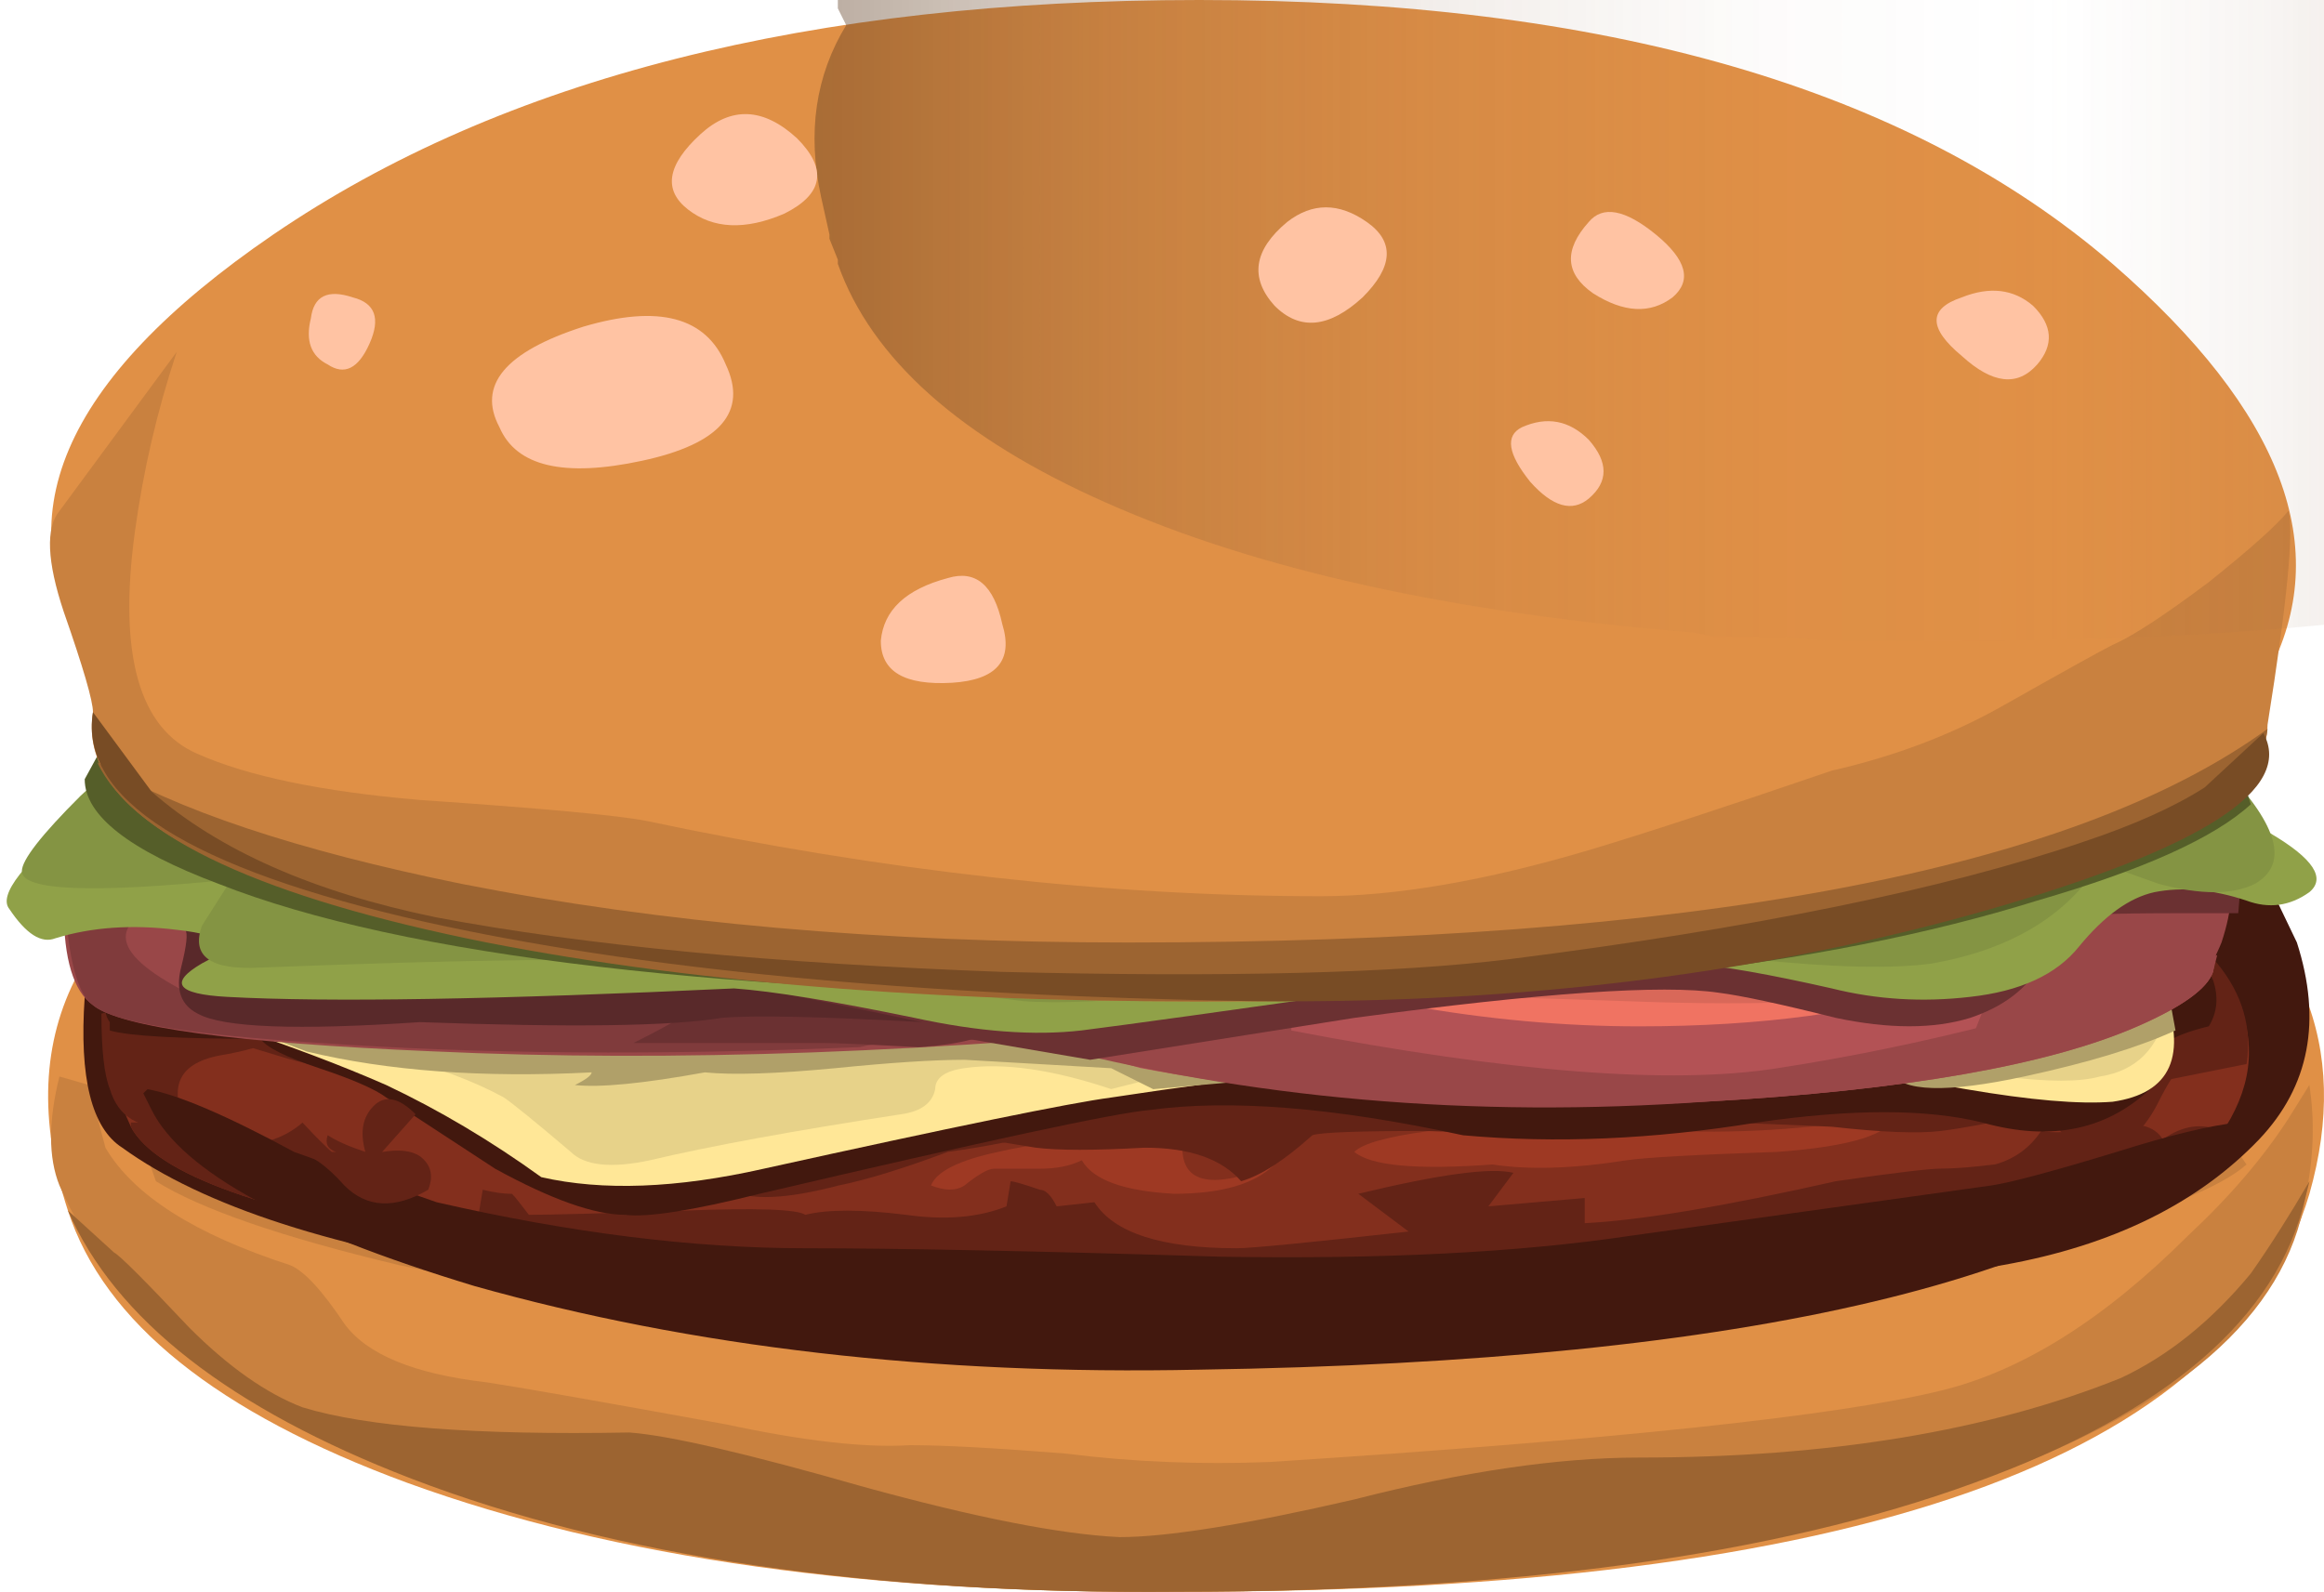
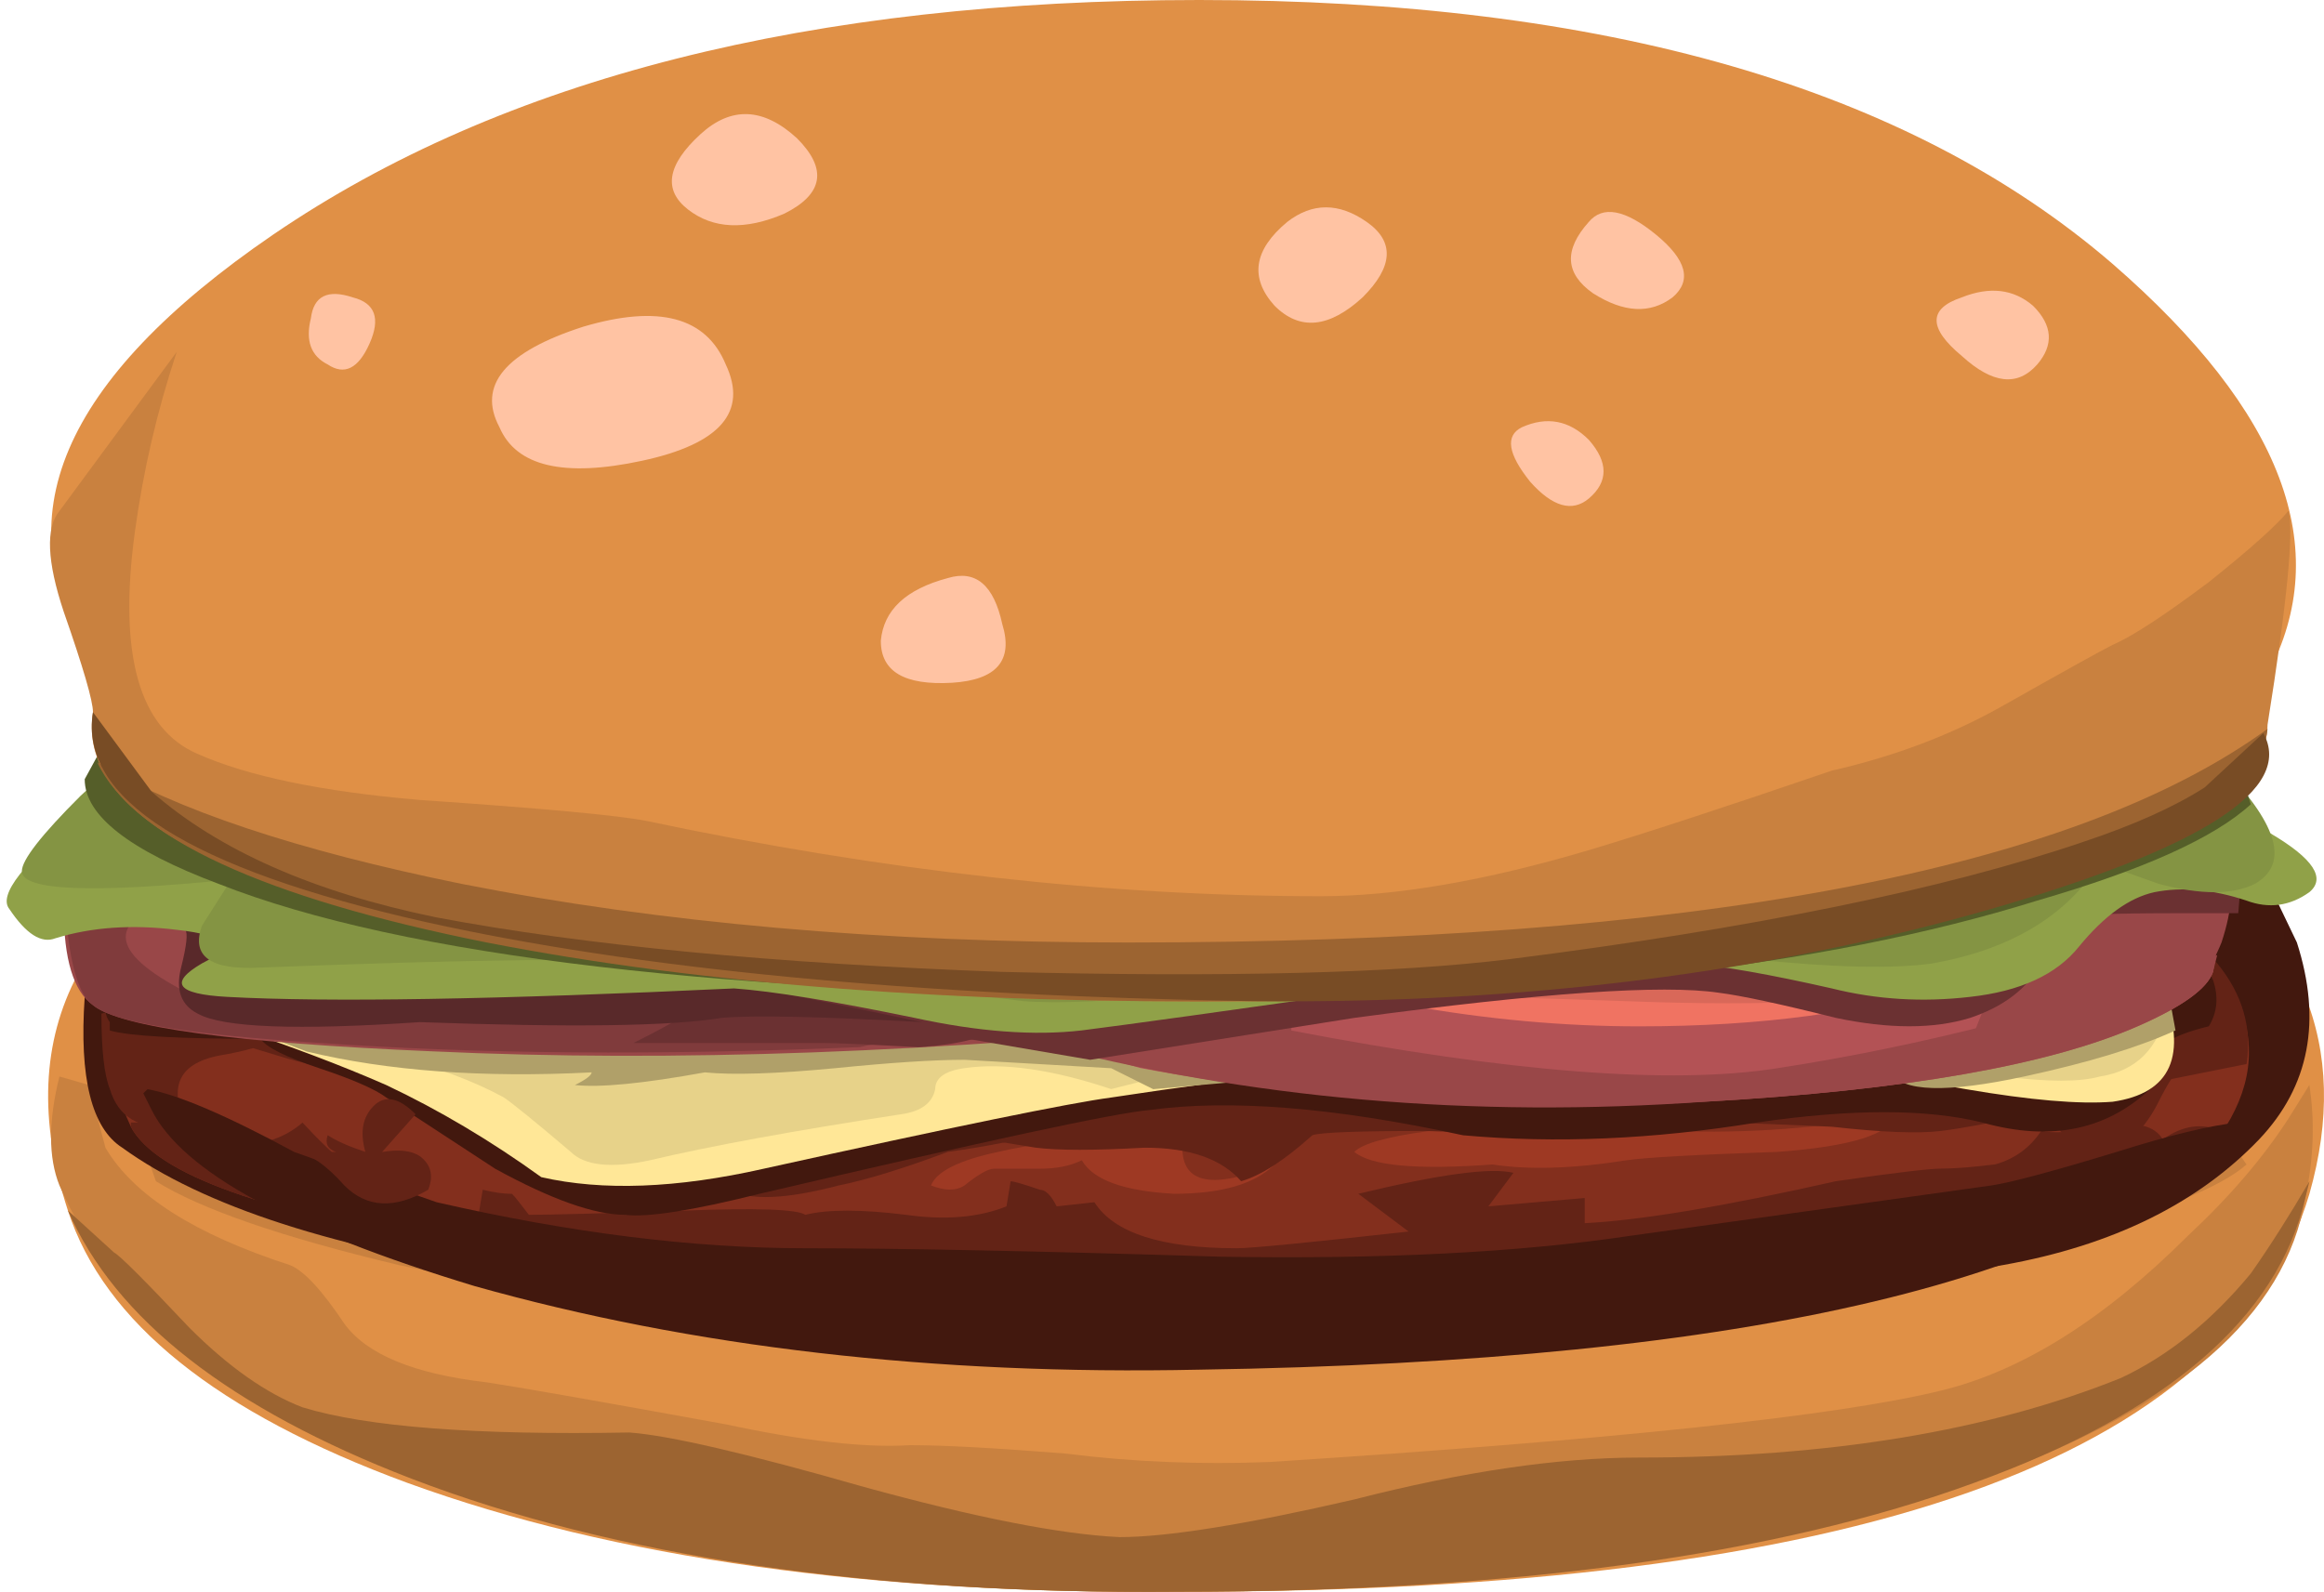
- <svg xmlns="http://www.w3.org/2000/svg" xmlns:xlink="http://www.w3.org/1999/xlink" enable-background="new 0 0 44.95 31.25" version="1.1" viewBox="0 0 455.552 312.123" id="svg128" width="120.531mm" height="82.582mm">
+ <svg xmlns="http://www.w3.org/2000/svg" enable-background="new 0 0 44.95 31.25" version="1.1" viewBox="0 0 455.552 312.123" id="svg128" width="120.531mm" height="82.582mm">
  <defs id="defs132" />
-   <symbol id="d" viewBox="0.021 -19 27.629 19" transform="translate(-9.270624,-11.35)">
-     <linearGradient id="c" x1="-2.513" x2="30.212" y1="-9.5" y2="-9.5" gradientUnits="userSpaceOnUse">
-       <stop stop-color="#40240A" offset="0" id="stop2" />
-       <stop stop-color="#5A391D" stop-opacity=".714" offset=".086" id="stop4" />
-       <stop stop-color="#775031" stop-opacity=".404" offset=".2" id="stop6" />
-       <stop stop-color="#8B6140" stop-opacity=".176" offset=".318" id="stop8" />
-       <stop stop-color="#986B49" stop-opacity=".043" offset=".431" id="stop10" />
-       <stop stop-color="#9C6E4C" stop-opacity="0" offset=".541" id="stop12" />
-       <stop stop-color="#906545" stop-opacity=".114" offset=".624" id="stop14" />
-       <stop stop-color="#6F4D32" stop-opacity=".423" offset=".772" id="stop16" />
-       <stop stop-color="#3B2614" stop-opacity=".918" offset=".973" id="stop18" />
-       <stop stop-color="#33200F" offset="1" id="stop20" />
-     </linearGradient>
-     <path d="m 27.2,-6.85 c 0.033,-0.3 0,-0.583 -0.1,-0.85 L 27,-8.65 26.95,-8.7 H 27 l -0.05,-0.05 c 0.133,-0.2 0.066,-0.433 -0.2,-0.7 L 26.8,-9.6 27,-9.95 c 0.5,-0.333 0.667,-0.566 0.5,-0.7 l -0.3,-0.15 c 0.2,-0.534 0.3,-0.983 0.3,-1.35 0.2,-0.7 0.2,-1.4 0,-2.1 l -0.05,-0.05 c -0.1,-0.534 -0.383,-1.067 -0.85,-1.6 -1.833,-2.067 -6.017,-3.1 -12.55,-3.1 h -1.5 l -0.5,0.05 H 11.2 l -0.25,0.05 c -2.867,0.233 -5.2,0.75 -7,1.55 -1.733,0.767 -2.8,1.717 -3.2,2.85 v 0.05 l -0.1,0.25 v 0.05 l -0.1,0.45 c -0.167,0.767 -0.066,1.45 0.3,2.05 l -0.1,0.2 v 0.2 l -0.05,0.1 c -0.167,-0.067 -0.267,-0.1 -0.3,-0.1 -0.1,0.033 -0.217,0.167 -0.35,0.4 -0.066,0.067 -0.017,0.217 0.15,0.45 0,0.2 0.267,0.533 0.8,1 l -0.05,0.1 0.15,0.25 c -0.067,0.267 -0.083,0.45 -0.05,0.55 0,0.133 -0.117,0.533 -0.35,1.2 -0.2,0.6 -0.217,1 -0.05,1.2 v 0.05 c 0.267,1.533 1.583,2.883 3.95,4.05 2.667,1.333 5.883,2 9.65,2 3.867,0 7.017,-0.717 9.45,-2.15 1.933,-1.133 3.083,-2.483 3.45,-4.05 l 0.1,0.1 z" clip-rule="evenodd" fill="url(#c)" fill-rule="evenodd" id="path23" style="fill:url(#c)" />
-   </symbol>
  <g clip-rule="evenodd" fill-rule="evenodd" id="g108" transform="matrix(17.25137,0,0,17.25137,-159.931,-195.8031)">
    <path d="m 23.849,18.967 c 4.729,0 8.062,0.635 9.997,1.904 1.588,1.017 2.143,2.365 1.666,4.047 -0.889,3.016 -5.157,4.523 -12.806,4.523 -3.523,0.031 -6.459,-0.382 -8.808,-1.238 -2.158,-0.794 -3.444,-1.825 -3.856,-3.095 -1.333,-4.093 3.269,-6.141 13.807,-6.141 z" fill="#e09046" id="path32" />
    <path d="m 35.465,24.966 c -0.223,1.333 -1.444,2.396 -3.666,3.19 -2.316,0.856 -5.363,1.285 -9.141,1.285 -3.586,0.031 -6.522,-0.429 -8.808,-1.381 -2.031,-0.825 -3.332,-1.904 -3.904,-3.237 -0.127,-0.317 -0.127,-0.73 0,-1.238 l 0.333,0.096 0.19,0.714 c 0.317,0.539 1.016,0.984 2.095,1.333 0.159,0.063 0.365,0.285 0.619,0.666 0.254,0.35 0.793,0.572 1.619,0.667 0.413,0.063 1.317,0.223 2.714,0.477 0.889,0.19 1.587,0.27 2.095,0.237 0.381,0 0.968,0.032 1.761,0.095 0.762,0.096 1.54,0.128 2.333,0.096 3.903,-0.253 6.442,-0.523 7.616,-0.81 0.921,-0.222 1.857,-0.809 2.81,-1.761 0.476,-0.444 0.856,-0.889 1.143,-1.333 l 0.237,-0.381 c 0.064,0.412 0.049,0.84 -0.046,1.285 z" fill="#c9813f" id="path34" />
    <path d="m 35.465,24.966 c -0.318,1.365 -1.571,2.443 -3.762,3.237 -2.253,0.825 -5.268,1.238 -9.045,1.238 -3.491,0.031 -6.396,-0.397 -8.712,-1.285 -2.063,-0.795 -3.364,-1.81 -3.904,-3.048 l 0.524,0.477 c 0.063,0.031 0.349,0.317 0.857,0.856 0.444,0.444 0.873,0.746 1.285,0.904 0.73,0.223 1.968,0.318 3.714,0.286 0.444,0.032 1.333,0.237 2.666,0.619 1.27,0.349 2.237,0.539 2.904,0.57 0.54,0 1.428,-0.142 2.667,-0.428 1.237,-0.317 2.316,-0.476 3.236,-0.476 2.158,0 3.984,-0.303 5.476,-0.905 0.539,-0.253 1.031,-0.65 1.476,-1.189 0.222,-0.317 0.444,-0.667 0.666,-1.048 z" fill="#9c6431" id="path36" />
    <path d="m 11.042,24.775 -0.286,-0.81 23.708,0.143 0.333,0.477 c -0.285,0.254 -0.952,0.523 -1.999,0.81 -2.095,0.539 -5.015,0.872 -8.76,0.999 -4.158,0.127 -7.57,-0.095 -10.236,-0.666 -1.332,-0.318 -2.252,-0.635 -2.76,-0.953 z" fill="#c9813f" id="path38" />
    <path d="m 10.661,24.395 c -0.349,-0.222 -0.492,-0.793 -0.428,-1.714 l 0.19,-1.333 24.375,-0.477 0.571,1.19 c 0.286,0.889 0.143,1.635 -0.428,2.238 -0.698,0.729 -1.666,1.206 -2.905,1.428 -1.396,0.254 -4.315,0.429 -8.759,0.523 -6.57,0.097 -10.775,-0.522 -12.616,-1.855 z" fill="#42180e" id="path40" />
    <path d="m 34.561,24.156 c -0.286,0.508 -1.523,0.937 -3.714,1.285 -2.285,0.382 -5.015,0.571 -8.188,0.571 -3.269,0 -5.999,-0.174 -8.188,-0.523 -2.19,-0.349 -3.428,-0.793 -3.713,-1.333 -0.286,-0.603 -0.302,-1.189 -0.047,-1.761 0.254,-0.636 0.762,-1.032 1.523,-1.19 3.555,-0.698 7.157,-1.048 10.807,-1.048 1.587,0 3.459,0.19 5.617,0.571 1.175,0.19 2.65,0.477 4.428,0.857 0.794,0.158 1.317,0.508 1.571,1.047 0.252,0.509 0.22,1.016 -0.096,1.524 z" fill="#832f1d" id="path42" />
    <path d="m 23.753,24.585 c -0.222,0.222 -0.603,0.333 -1.143,0.333 -0.571,-0.031 -0.92,-0.158 -1.047,-0.381 -0.127,0.063 -0.286,0.096 -0.476,0.096 h -0.524 c -0.063,0 -0.174,0.063 -0.333,0.19 -0.095,0.063 -0.222,0.063 -0.381,0 0.064,-0.159 0.317,-0.286 0.762,-0.381 0.412,-0.096 0.761,-0.127 1.047,-0.096 l -0.429,0.048 h 1.476 c 0.001,0.413 0.35,0.477 1.048,0.191 z" fill="#9e3923" id="path44" />
    <path d="m 29.467,24.442 c -0.921,0.031 -1.492,0.063 -1.715,0.095 -0.603,0.096 -1.11,0.111 -1.523,0.048 -0.856,0.063 -1.381,0.016 -1.57,-0.143 0.095,-0.096 0.381,-0.175 0.856,-0.238 0.381,-0.031 0.698,-0.031 0.952,0 0.408,-0.063 1.012,-0.063 1.809,0 0.857,0.031 1.699,-0.031 2.523,-0.19 -0.031,0.221 -0.476,0.365 -1.332,0.428 z" fill="#9e3923" id="path46" />
    <path d="m 17.85,24.537 c 1.733,-0.499 3.114,-0.722 4.142,-0.666 -0.381,0.254 -1.031,0.444 -1.952,0.571 -0.508,0.19 -0.921,0.317 -1.238,0.381 -0.603,0.158 -1.016,0.175 -1.238,0.048 0.032,-0.127 0.127,-0.238 0.286,-0.334 z" fill="#632316" id="path48" />
    <path d="m 31.751,23.823 h -0.333 c 0.317,-0.19 0.777,-0.349 1.381,-0.476 0.666,-0.127 1.19,-0.175 1.57,-0.144 -0.19,0.063 -0.38,0.286 -0.57,0.667 -0.159,0.317 -0.35,0.491 -0.572,0.523 -0.158,0.032 -0.301,0.016 -0.428,-0.048 -0.096,-0.127 -0.175,-0.206 -0.238,-0.238 -0.35,-0.157 -0.62,-0.253 -0.81,-0.284 z" fill="#632316" id="path50" />
    <path d="m 10.423,22.871 c 0.635,-0.19 1.048,-0.302 1.238,-0.333 0.603,-0.096 0.92,0.031 0.952,0.381 0,0.19 -0.286,0.333 -0.857,0.429 -0.476,0.095 -0.587,0.381 -0.333,0.856 l 0.095,0.238 c -0.095,-0.032 -0.159,-0.048 -0.19,-0.048 -0.095,-0.032 -0.127,-0.111 -0.095,-0.238 -0.381,0.032 -0.619,-0.11 -0.714,-0.428 -0.064,-0.159 -0.096,-0.445 -0.096,-0.857 z" fill="#632316" id="path52" />
    <path d="m 33.846,24.3 c 0.223,-0.159 0.444,-0.191 0.667,-0.096 -0.381,0.508 -1.635,0.937 -3.761,1.285 -2.254,0.35 -4.952,0.523 -8.094,0.523 -3.269,0 -5.999,-0.174 -8.188,-0.523 -2.19,-0.349 -3.428,-0.793 -3.713,-1.333 v -0.048 h 0.095 l -0.143,-0.095 -0.095,-0.19 v -0.095 c 0.285,-0.032 0.539,0.016 0.761,0.143 -0.031,0.285 0.143,0.444 0.524,0.476 0.317,0.032 0.587,-0.047 0.809,-0.238 0.73,0.794 1.396,1.144 2,1.048 l 0.048,-0.285 c 0.127,0.031 0.238,0.047 0.333,0.047 0.032,0.032 0.095,0.111 0.191,0.238 0.253,0 0.841,-0.016 1.761,-0.048 0.825,-0.031 1.286,-0.016 1.38,0.048 0.254,-0.063 0.635,-0.063 1.143,0 0.445,0.063 0.826,0.031 1.143,-0.096 l 0.047,-0.285 c 0.032,0 0.143,0.031 0.333,0.096 0.063,0 0.127,0.063 0.19,0.189 l 0.429,-0.047 c 0.222,0.349 0.762,0.523 1.619,0.523 0.158,0 0.809,-0.063 1.951,-0.19 l -0.571,-0.429 c 0.921,-0.222 1.508,-0.302 1.762,-0.238 l -0.285,0.381 1.095,-0.095 v 0.286 c 0.635,-0.032 1.587,-0.191 2.855,-0.477 0.667,-0.096 1.064,-0.143 1.19,-0.143 0.159,0 0.365,-0.017 0.619,-0.048 0.223,-0.063 0.397,-0.19 0.523,-0.381 0.128,0.031 0.382,0.016 0.762,-0.048 0.319,-0.062 0.525,-0.014 0.62,0.145 z" fill="#632316" id="path54" />
    <path d="m 33.084,21.586 c 0.603,0.127 1.063,0.364 1.381,0.714 0.286,0.35 0.396,0.729 0.333,1.143 l -1.19,0.238 c -1.015,0.285 -1.776,0.46 -2.285,0.523 -0.254,0.031 -0.666,0.016 -1.237,-0.048 -0.667,-0.031 -1.127,-0.048 -1.381,-0.048 -1.396,0.096 -2.476,0.127 -3.237,0.096 -0.762,0 -1.189,0.016 -1.285,0.048 -0.317,0.285 -0.587,0.46 -0.81,0.523 -0.222,-0.254 -0.587,-0.381 -1.095,-0.381 -0.571,0.032 -0.984,0.032 -1.238,0 -1.365,-0.222 -2.079,-0.333 -2.143,-0.333 -1.111,0.063 -2.031,0.079 -2.761,0.047 -1.364,-0.031 -2.094,-0.254 -2.189,-0.666 -0.413,0.127 -0.921,0.095 -1.523,-0.095 -0.826,-0.254 -1.349,-0.381 -1.571,-0.381 -0.063,-0.159 -0.063,-0.286 0,-0.382 L 10.756,22.3 c 0.254,-0.571 0.746,-0.937 1.476,-1.095 3.555,-0.698 7.157,-1.048 10.807,-1.048 1.587,0 3.459,0.19 5.617,0.571 1.175,0.191 2.651,0.477 4.428,0.858 z" fill="#632316" id="path56" />
    <path d="m 34.228,22.015 c 0.031,0.127 0.095,0.285 0.189,0.476 0.064,0.19 0.048,0.365 -0.048,0.523 -0.254,0.063 -0.412,0.127 -0.476,0.19 l -0.143,0.477 c -0.509,0.508 -1.158,0.65 -1.952,0.428 -0.635,-0.158 -1.492,-0.158 -2.57,0 -1.175,0.191 -2.285,0.238 -3.333,0.144 -1.46,-0.317 -2.65,-0.413 -3.57,-0.286 -0.381,0.032 -1.857,0.35 -4.428,0.952 -0.762,0.19 -1.27,0.27 -1.523,0.238 -0.349,0 -0.841,-0.175 -1.476,-0.523 l -1.238,-0.81 c -0.127,-0.095 -0.381,-0.206 -0.762,-0.333 -0.38,-0.127 -0.603,-0.238 -0.667,-0.334 -0.92,0 -1.491,-0.031 -1.713,-0.095 v -0.095 c -0.054,-0.069 -0.07,-0.181 -0.048,-0.334 0.063,-0.285 0.079,-0.46 0.048,-0.523 1.174,0.413 2.158,0.619 2.952,0.619 0.571,0.031 1.539,0.047 2.904,0.047 1.238,-0.031 2.19,-0.016 2.856,0.048 5.935,0.507 10.935,0.238 14.998,-0.809 z" fill="#42180e" id="path58" />
    <path d="m 31.608,23.729 c -1.27,-0.223 -1.952,-0.334 -2.047,-0.334 -2,-0.19 -4.555,-0.047 -7.665,0.429 -0.476,0.063 -1.793,0.333 -3.952,0.81 -0.984,0.222 -1.825,0.254 -2.523,0.095 -0.571,-0.412 -1.159,-0.762 -1.762,-1.047 -0.508,-0.223 -1.095,-0.444 -1.761,-0.667 L 10.993,22.73 c 4.919,0.19 8.935,0.174 12.045,-0.048 3.143,-0.19 6.744,-0.223 10.807,-0.096 0.286,0.763 0.095,1.19 -0.57,1.286 -0.381,0.03 -0.936,-0.018 -1.667,-0.143 z" fill="#ffe797" id="path60" />
    <path d="m 12.994,23.252 c 0.92,-0.031 1.873,-0.063 2.856,-0.096 2,-0.095 3.221,-0.189 3.666,-0.285 0.698,-0.096 1.936,0.079 3.713,0.523 l -1.333,0.334 c -0.667,-0.223 -1.222,-0.302 -1.666,-0.238 -0.222,0.031 -0.333,0.111 -0.333,0.238 -0.032,0.158 -0.159,0.253 -0.381,0.285 -1.238,0.19 -2.19,0.365 -2.856,0.523 -0.444,0.096 -0.746,0.063 -0.905,-0.095 -0.412,-0.35 -0.667,-0.556 -0.761,-0.619 -0.349,-0.19 -0.778,-0.349 -1.286,-0.476 z" fill="#e7d289" id="path62" />
    <path d="m 31.322,23.49 2.571,-0.667 c -0.095,0.444 -0.349,0.698 -0.762,0.762 -0.223,0.063 -0.587,0.063 -1.096,0 z" fill="#e7d289" id="path64" />
    <path d="m 18.231,22.823 3.285,-0.048 c 0.254,0.096 0.714,0.318 1.381,0.667 l 0.476,0.095 c 0.35,-0.031 0.381,0 0.096,0.096 l -1.095,0.096 -0.477,-0.238 -1.666,-0.096 c -0.349,0 -0.841,0.032 -1.476,0.096 -0.667,0.063 -1.159,0.079 -1.476,0.047 -0.698,0.127 -1.19,0.175 -1.476,0.144 0.127,-0.063 0.19,-0.111 0.19,-0.144 -1.238,0.064 -2.317,-0.016 -3.237,-0.237 l -0.381,-0.144 c 0.254,-0.095 0.762,-0.079 1.523,0.048 0.095,0 1.285,-0.095 3.57,-0.285 z" fill="#b0a069" id="path66" />
    <path d="M 30.752,23.537 30.561,23.49 c -0.254,0.031 -0.27,0 -0.047,-0.096 l 0.333,-0.19 c 1.523,-0.476 2.539,-0.698 3.047,-0.666 l 0.096,0.523 c -0.413,0.19 -0.984,0.365 -1.715,0.523 -0.888,0.191 -1.396,0.176 -1.523,-0.047 z" fill="#b0a069" id="path68" />
    <path d="m 10.042,20.824 c 5.046,0.635 8.998,0.777 11.854,0.428 2.824,-0.316 6.808,-0.809 11.949,-1.476 l 0.333,1 c -2.348,0.952 -5.982,1.682 -10.901,2.19 -3.333,0.349 -6.364,0.46 -9.093,0.333 C 11.931,23.203 10.645,23.028 10.328,22.775 10.106,22.617 9.995,22.252 9.995,21.68 Z" fill="#994748" id="path70" />
    <path d="M 10.328,22.775 C 10.106,22.617 9.995,22.03 9.995,21.014 l 1.095,0.618 c -0.698,0.286 -0.46,0.683 0.714,1.19 0.444,0.19 1.349,0.206 2.714,0.048 0.635,-0.096 1.92,-0.127 3.856,-0.096 2.158,0.032 3.285,0.175 3.38,0.429 -1.428,-0.063 -2.333,-0.048 -2.713,0.048 -2.285,0.096 -4.333,0.079 -6.142,-0.048 -1.492,-0.094 -2.349,-0.236 -2.571,-0.428 z" fill="#803b3c" id="path72" />
    <path d="m 17.85,22.3 c 1.523,0.096 2.443,0.333 2.761,0.714 -0.127,0.127 -0.429,0.207 -0.905,0.238 -0.571,-0.031 -0.937,-0.048 -1.095,-0.048 h -2.142 c 0.254,-0.127 0.429,-0.222 0.523,-0.285 -0.159,-0.127 -0.508,-0.175 -1.047,-0.144 -0.603,0.064 -1,0.096 -1.19,0.096 -0.906,0 -1.779,-0.056 -2.618,-0.167 0.833,0.046 1.896,-0.025 3.189,-0.214 1.08,-0.127 1.921,-0.19 2.524,-0.19 z" fill="#6b3132" id="path74" />
    <path d="m 9.899,21.49 1.095,-0.333 8.76,1.81 c -1.174,-0.064 -1.937,-0.08 -2.286,-0.048 -0.571,0.095 -1.714,0.11 -3.427,0.048 -1.396,0.095 -2.238,0.063 -2.523,-0.096 -0.19,-0.096 -0.254,-0.27 -0.19,-0.523 0.064,-0.253 0.079,-0.397 0.047,-0.429 -0.063,-0.063 -0.333,-0.095 -0.809,-0.095 H 9.899 Z" fill="#59292a" id="path76" />
    <path d="m 19.563,22.015 0.477,-0.144 14.663,-1.333 -0.286,1.857 c -0.063,0.189 -0.349,0.396 -0.856,0.618 -1.016,0.444 -2.65,0.73 -4.904,0.857 -2.253,0.127 -4.396,0 -6.427,-0.381 l -2.38,-0.667 z" fill="#b35255" id="path78" />
    <path d="m 23.563,22.3 8.522,-1.095 h 2.332 c -1.237,0.92 -2.999,1.476 -5.284,1.666 -1.429,0.127 -2.777,0.063 -4.047,-0.19 z" fill="#d96859" id="path80" />
    <path d="m 33.561,23.014 c -1.016,0.444 -2.65,0.73 -4.904,0.857 -2.666,0.19 -5.204,-0.032 -7.617,-0.667 0.063,-0.127 0.254,-0.206 0.571,-0.237 0.159,-0.032 0.445,-0.08 0.857,-0.144 0.19,-0.031 0.492,-0.095 0.904,-0.19 0.35,-0.095 0.635,-0.127 0.857,-0.095 l 0.237,0.143 c -0.349,0.063 -0.523,0.19 -0.523,0.381 2.476,0.476 4.316,0.619 5.523,0.429 1.65,-0.254 3.316,-0.683 4.998,-1.286 l -0.048,0.191 c -0.062,0.189 -0.348,0.396 -0.855,0.618 z" fill="#994748" id="path82" />
    <path d="m 31.513,22.3 c 0.508,-0.158 1.524,-0.54 3.048,-1.143 0.095,0.222 0.078,0.523 -0.048,0.904 -0.128,0.317 -0.302,0.556 -0.523,0.714 -0.667,0.381 -1.444,0.524 -2.333,0.429 0.223,-0.578 0.373,-0.919 0.452,-1.023 z" fill="#994748" id="path84" />
    <path d="m 24.229,22.538 0.81,0.095 c 0.761,0.032 1.666,0.063 2.713,0.096 1.65,0.063 2.872,0 3.666,-0.19 -0.952,0.317 -2.126,0.476 -3.523,0.476 -0.856,0 -1.729,-0.079 -2.618,-0.238 z" fill="#f07362" id="path86" />
    <path d="m 31.322,21.729 3.429,-0.571 -0.048,0.571 h -0.667 c -0.761,0 -1.189,0.016 -1.285,0.048 -0.032,0 -0.127,0.174 -0.286,0.523 -0.158,0.285 -0.429,0.492 -0.809,0.619 -0.413,0.127 -0.921,0.127 -1.524,0 -0.634,-0.159 -1.078,-0.254 -1.332,-0.286 -0.635,-0.095 -2.016,0 -4.142,0.286 l -3,0.476 -1.667,-0.285 2.618,-0.477 c 0.478,-0.095 3.381,-0.397 8.713,-0.904 z" fill="#6b3132" id="path88" />
    <path d="m 28.942,20.871 c 1.492,-0.349 2.714,-0.714 3.666,-1.095 2.317,0.825 3.285,1.396 2.903,1.714 -0.222,0.159 -0.46,0.19 -0.714,0.096 -0.381,-0.127 -0.729,-0.159 -1.047,-0.096 -0.286,0.063 -0.571,0.27 -0.857,0.619 -0.254,0.317 -0.666,0.508 -1.237,0.571 -0.539,0.063 -1.063,0.031 -1.571,-0.096 -0.698,-0.158 -1.237,-0.254 -1.618,-0.285 -0.667,-0.031 -1.825,0.063 -3.476,0.285 -1.777,0.255 -2.92,0.413 -3.428,0.477 -0.54,0.063 -1.174,0.016 -1.904,-0.143 -0.921,-0.19 -1.603,-0.302 -2.047,-0.334 -2.698,0.127 -4.618,0.159 -5.761,0.096 -0.571,-0.031 -0.666,-0.158 -0.285,-0.381 0.38,-0.19 0.285,-0.317 -0.286,-0.381 C 10.772,21.855 10.312,21.887 9.9,22.014 9.741,22.077 9.567,21.966 9.376,21.68 9.249,21.522 9.535,21.157 10.233,20.585 l 1.047,-0.81 c 0.476,0.286 1.207,0.588 2.19,0.904 2,0.604 4.332,0.969 6.998,1.096 2.667,0.096 5.491,-0.205 8.474,-0.904 z" fill="#90a148" id="path90" />
    <path d="m 34.561,20.11 c 0.603,0.635 0.714,1.063 0.332,1.285 -0.254,0.127 -0.618,0.127 -1.094,0 l -0.667,-0.238 c -0.381,0.603 -1.016,0.984 -1.904,1.143 -0.444,0.063 -1.127,0.048 -2.048,-0.048 -1.078,-0.063 -1.983,-0.079 -2.713,-0.048 -2.983,0.413 -4.84,0.588 -5.57,0.524 -2.031,-0.254 -3.412,-0.397 -4.142,-0.429 -0.571,-0.063 -2.079,-0.048 -4.523,0.048 -0.571,0.031 -0.793,-0.127 -0.666,-0.477 l 0.333,-0.523 c -1.587,0.158 -2.38,0.127 -2.38,-0.096 0,-0.127 0.222,-0.412 0.667,-0.856 l 0.667,-0.619 z" fill="#849443" id="path92" />
    <path d="m 10.519,19.682 c 1.555,0.254 4.094,0.476 7.617,0.666 3.555,0.19 9.061,0.048 16.52,-0.428 l 0.19,0.571 c -0.413,0.38 -1.222,0.745 -2.428,1.095 -2.443,0.762 -5.682,1.126 -9.712,1.095 -5.205,-0.031 -8.855,-0.46 -10.95,-1.285 -1.015,-0.381 -1.523,-0.777 -1.523,-1.19 z" fill="#555e29" id="path94" />
    <path d="m 22.896,11.35 c 4.602,0 8.062,1 10.379,2.999 1.936,1.682 2.522,3.238 1.761,4.666 -0.635,1.143 -1.81,2 -3.523,2.571 -1.872,0.635 -4.538,0.968 -7.998,0.999 -3.745,0 -6.617,-0.27 -8.616,-0.809 -2.158,-0.571 -3.682,-1.556 -4.571,-2.952 -1.047,-1.555 -0.365,-3.158 2.047,-4.808 2.603,-1.777 6.11,-2.666 10.521,-2.666 z" fill="#e09046" id="path96" />
    <path d="m 33.322,24.442 c 0.603,-0.19 1.063,-0.302 1.381,-0.334 -1.587,1.777 -5.523,2.714 -11.807,2.809 -3.015,0.064 -5.761,-0.254 -8.236,-0.951 -2.095,-0.635 -3.316,-1.302 -3.666,-2 l -0.095,-0.19 0.048,-0.047 c 0.349,0.063 0.904,0.301 1.667,0.714 0.984,0.349 1.523,0.539 1.618,0.571 1.523,0.349 2.92,0.523 4.189,0.523 1.047,0 2.619,0.031 4.714,0.096 1.84,0.031 3.396,-0.048 4.665,-0.238 l 4.095,-0.571 c 0.221,-0.033 0.698,-0.16 1.427,-0.382 z" fill="#42180e" id="path98" />
    <path d="m 12.994,24.252 c 0.095,0.063 0.238,0.127 0.428,0.19 -0.063,-0.223 -0.032,-0.396 0.095,-0.523 0.127,-0.127 0.286,-0.096 0.476,0.095 l -0.381,0.429 c 0.19,-0.032 0.333,-0.016 0.429,0.047 0.127,0.096 0.159,0.223 0.095,0.382 -0.381,0.222 -0.698,0.206 -0.952,-0.048 -0.203,-0.229 -0.385,-0.356 -0.547,-0.381 H 13.09 C 12.994,24.41 12.962,24.347 12.994,24.252 Z" fill="#632316" id="path100" />
    <path d="m 35.036,19.586 c 0,0.698 -1.016,1.365 -3.047,2 -2.349,0.762 -5.173,1.143 -8.475,1.143 -3.776,0.031 -6.918,-0.254 -9.426,-0.857 -2.666,-0.603 -3.92,-1.412 -3.761,-2.428 0,-0.127 -0.111,-0.508 -0.333,-1.143 C 9.804,17.73 9.788,17.349 9.946,17.158 l 1.333,-1.809 c -0.222,0.667 -0.381,1.349 -0.476,2.047 -0.19,1.396 0.048,2.237 0.714,2.523 0.571,0.253 1.412,0.428 2.523,0.523 1.396,0.095 2.253,0.175 2.57,0.237 2.698,0.571 5.253,0.857 7.666,0.857 0.856,0 1.872,-0.175 3.046,-0.523 0.636,-0.19 1.556,-0.492 2.762,-0.904 0.698,-0.159 1.333,-0.397 1.904,-0.715 0.729,-0.412 1.158,-0.65 1.286,-0.714 0.222,-0.095 0.586,-0.333 1.094,-0.714 0.477,-0.381 0.777,-0.651 0.905,-0.81 0.064,0.225 -0.014,1.033 -0.237,2.43 z" fill="#c9813f" id="path102" />
    <path d="m 35.036,19.634 c -0.063,0.666 -1.111,1.333 -3.142,1.999 -2.349,0.73 -5.143,1.096 -8.38,1.096 -3.364,0.031 -6.268,-0.19 -8.712,-0.667 -2.539,-0.508 -4.015,-1.19 -4.427,-2.047 0.889,0.539 2.27,1 4.142,1.381 2.253,0.444 4.776,0.666 7.569,0.666 6.412,0 10.728,-0.81 12.95,-2.428 z" fill="#9c6431" id="path104" />
    <path d="m 34.988,19.682 c 0.349,0.635 -0.682,1.301 -3.094,1.999 -2.54,0.73 -5.332,1.079 -8.38,1.048 -3.872,-0.063 -7.014,-0.365 -9.426,-0.904 -2.666,-0.604 -3.92,-1.397 -3.761,-2.381 l 0.667,0.904 c 0.762,0.667 1.841,1.143 3.237,1.429 1.682,0.317 3.825,0.523 6.427,0.619 2.54,0.063 4.459,0.016 5.76,-0.144 2.761,-0.349 4.936,-0.793 6.522,-1.333 0.571,-0.19 1.032,-0.396 1.381,-0.619 0.033,-0.031 0.255,-0.237 0.667,-0.618 z" fill="#784c25" id="path106" />
  </g>
-   <use transform="matrix(16.42503,0,0,-16.42503,151.9145,-186.4241)" x="0.021" y="-19" width="27.629" height="19" enable-background="new" opacity="0.602" xlink:href="#d" id="use110" />
+   <g id="use110" style="opacity:0.602" transform="matrix(16.42503,0,0,-16.42503,-0.3557899,1.85e-6)">
+     <linearGradient id="linearGradient245" x1="-2.513" x2="30.212" y1="-9.5" y2="-9.5" gradientUnits="userSpaceOnUse">
+       <stop stop-color="#40240A" offset="0" id="stop225" />
+       <stop stop-color="#5A391D" stop-opacity=".714" offset=".086" id="stop227" />
+       <stop stop-color="#775031" stop-opacity=".404" offset=".2" id="stop229" />
+       <stop stop-color="#8B6140" stop-opacity=".176" offset=".318" id="stop231" />
+       <stop stop-color="#986B49" stop-opacity=".043" offset=".431" id="stop233" />
+       <stop stop-color="#9C6E4C" stop-opacity="0" offset=".541" id="stop235" />
+       <stop stop-color="#906545" stop-opacity=".114" offset=".624" id="stop237" />
+       <stop stop-color="#6F4D32" stop-opacity=".423" offset=".772" id="stop239" />
+       <stop stop-color="#3B2614" stop-opacity=".918" offset=".973" id="stop241" />
+       <stop stop-color="#33200F" offset="1" id="stop243" />
+     </linearGradient>
+   </g>
  <path d="m 311.428,43.525 c 2.743,-3.278 7.125,-2.467 13.163,2.467 6.021,4.934 7.108,9.04 3.26,12.317 -4.382,3.295 -9.575,3.019 -15.595,-0.811 -5.469,-3.847 -5.745,-8.488 -0.828,-13.974 z" clip-rule="evenodd" fill="#ffc3a3" fill-rule="evenodd" id="path112" style="stroke-width:17.251" />
  <path d="m 298.317,83.773 c 4.917,-2.191 9.298,-1.363 13.128,2.467 3.847,4.382 3.847,8.229 0,11.507 -3.261,2.726 -7.108,1.639 -11.489,-3.278 -4.399,-5.486 -4.951,-9.04 -1.639,-10.696 z" clip-rule="evenodd" fill="#ffc3a3" fill-rule="evenodd" id="path114" style="stroke-width:17.251" />
  <path d="m 97.908,83.773 c -4.382,-8.212 1.087,-14.784 16.423,-19.718 14.784,-4.382 24.083,-1.915 27.93,7.401 4.382,9.298 -1.087,15.595 -16.423,18.89 -15.336,3.295 -24.652,1.087 -27.93,-6.573 z" clip-rule="evenodd" fill="#ffc3a3" fill-rule="evenodd" id="path116" style="stroke-width:17.251" />
  <path d="m 185.787,113.342 c 5.469,-1.656 9.022,1.363 10.679,9.022 2.191,7.125 -1.087,10.955 -9.851,11.507 -9.316,0.535 -13.956,-2.191 -13.956,-8.229 0.535,-6.003 4.899,-10.109 13.128,-12.3 z" clip-rule="evenodd" fill="#ffc3a3" fill-rule="evenodd" id="path118" style="stroke-width:17.251" />
  <path d="m 252.308,43.525 c 4.934,-3.83 10.144,-3.83 15.612,0 5.469,3.83 5.21,8.764 -0.828,14.784 -6.573,6.021 -12.317,6.573 -17.251,1.639 -4.917,-5.469 -4.106,-10.937 2.467,-16.423 z" clip-rule="evenodd" fill="#ffc3a3" fill-rule="evenodd" id="path120" style="stroke-width:17.251" />
  <path d="m 156.218,27.102 c 6.021,6.021 5.193,10.955 -2.467,14.784 -7.66,3.295 -13.956,3.019 -18.89,-0.811 -4.917,-3.83 -4.106,-8.764 2.467,-14.784 6.021,-5.486 12.317,-5.21 18.89,0.811 z" clip-rule="evenodd" fill="#ffc3a3" fill-rule="evenodd" id="path122" style="stroke-width:17.251" />
  <path d="m 384.54,58.31 c 5.486,-2.191 10.144,-1.639 13.974,1.639 3.847,3.83 4.106,7.677 0.828,11.507 -3.847,4.382 -8.764,3.83 -14.784,-1.656 -6.59,-5.469 -6.59,-9.298 -0.017,-11.489 z" clip-rule="evenodd" fill="#ffc3a3" fill-rule="evenodd" id="path124" style="stroke-width:17.251" />
  <path d="m 69.15,58.31 c 4.382,1.104 5.486,4.106 3.295,9.04 -2.191,4.934 -4.934,6.297 -8.212,4.106 -3.295,-1.656 -4.382,-4.658 -3.295,-9.04 0.552,-4.382 3.295,-5.745 8.212,-4.106 z" clip-rule="evenodd" fill="#ffc3a3" fill-rule="evenodd" id="path126" style="stroke-width:17.251" />
</svg>
